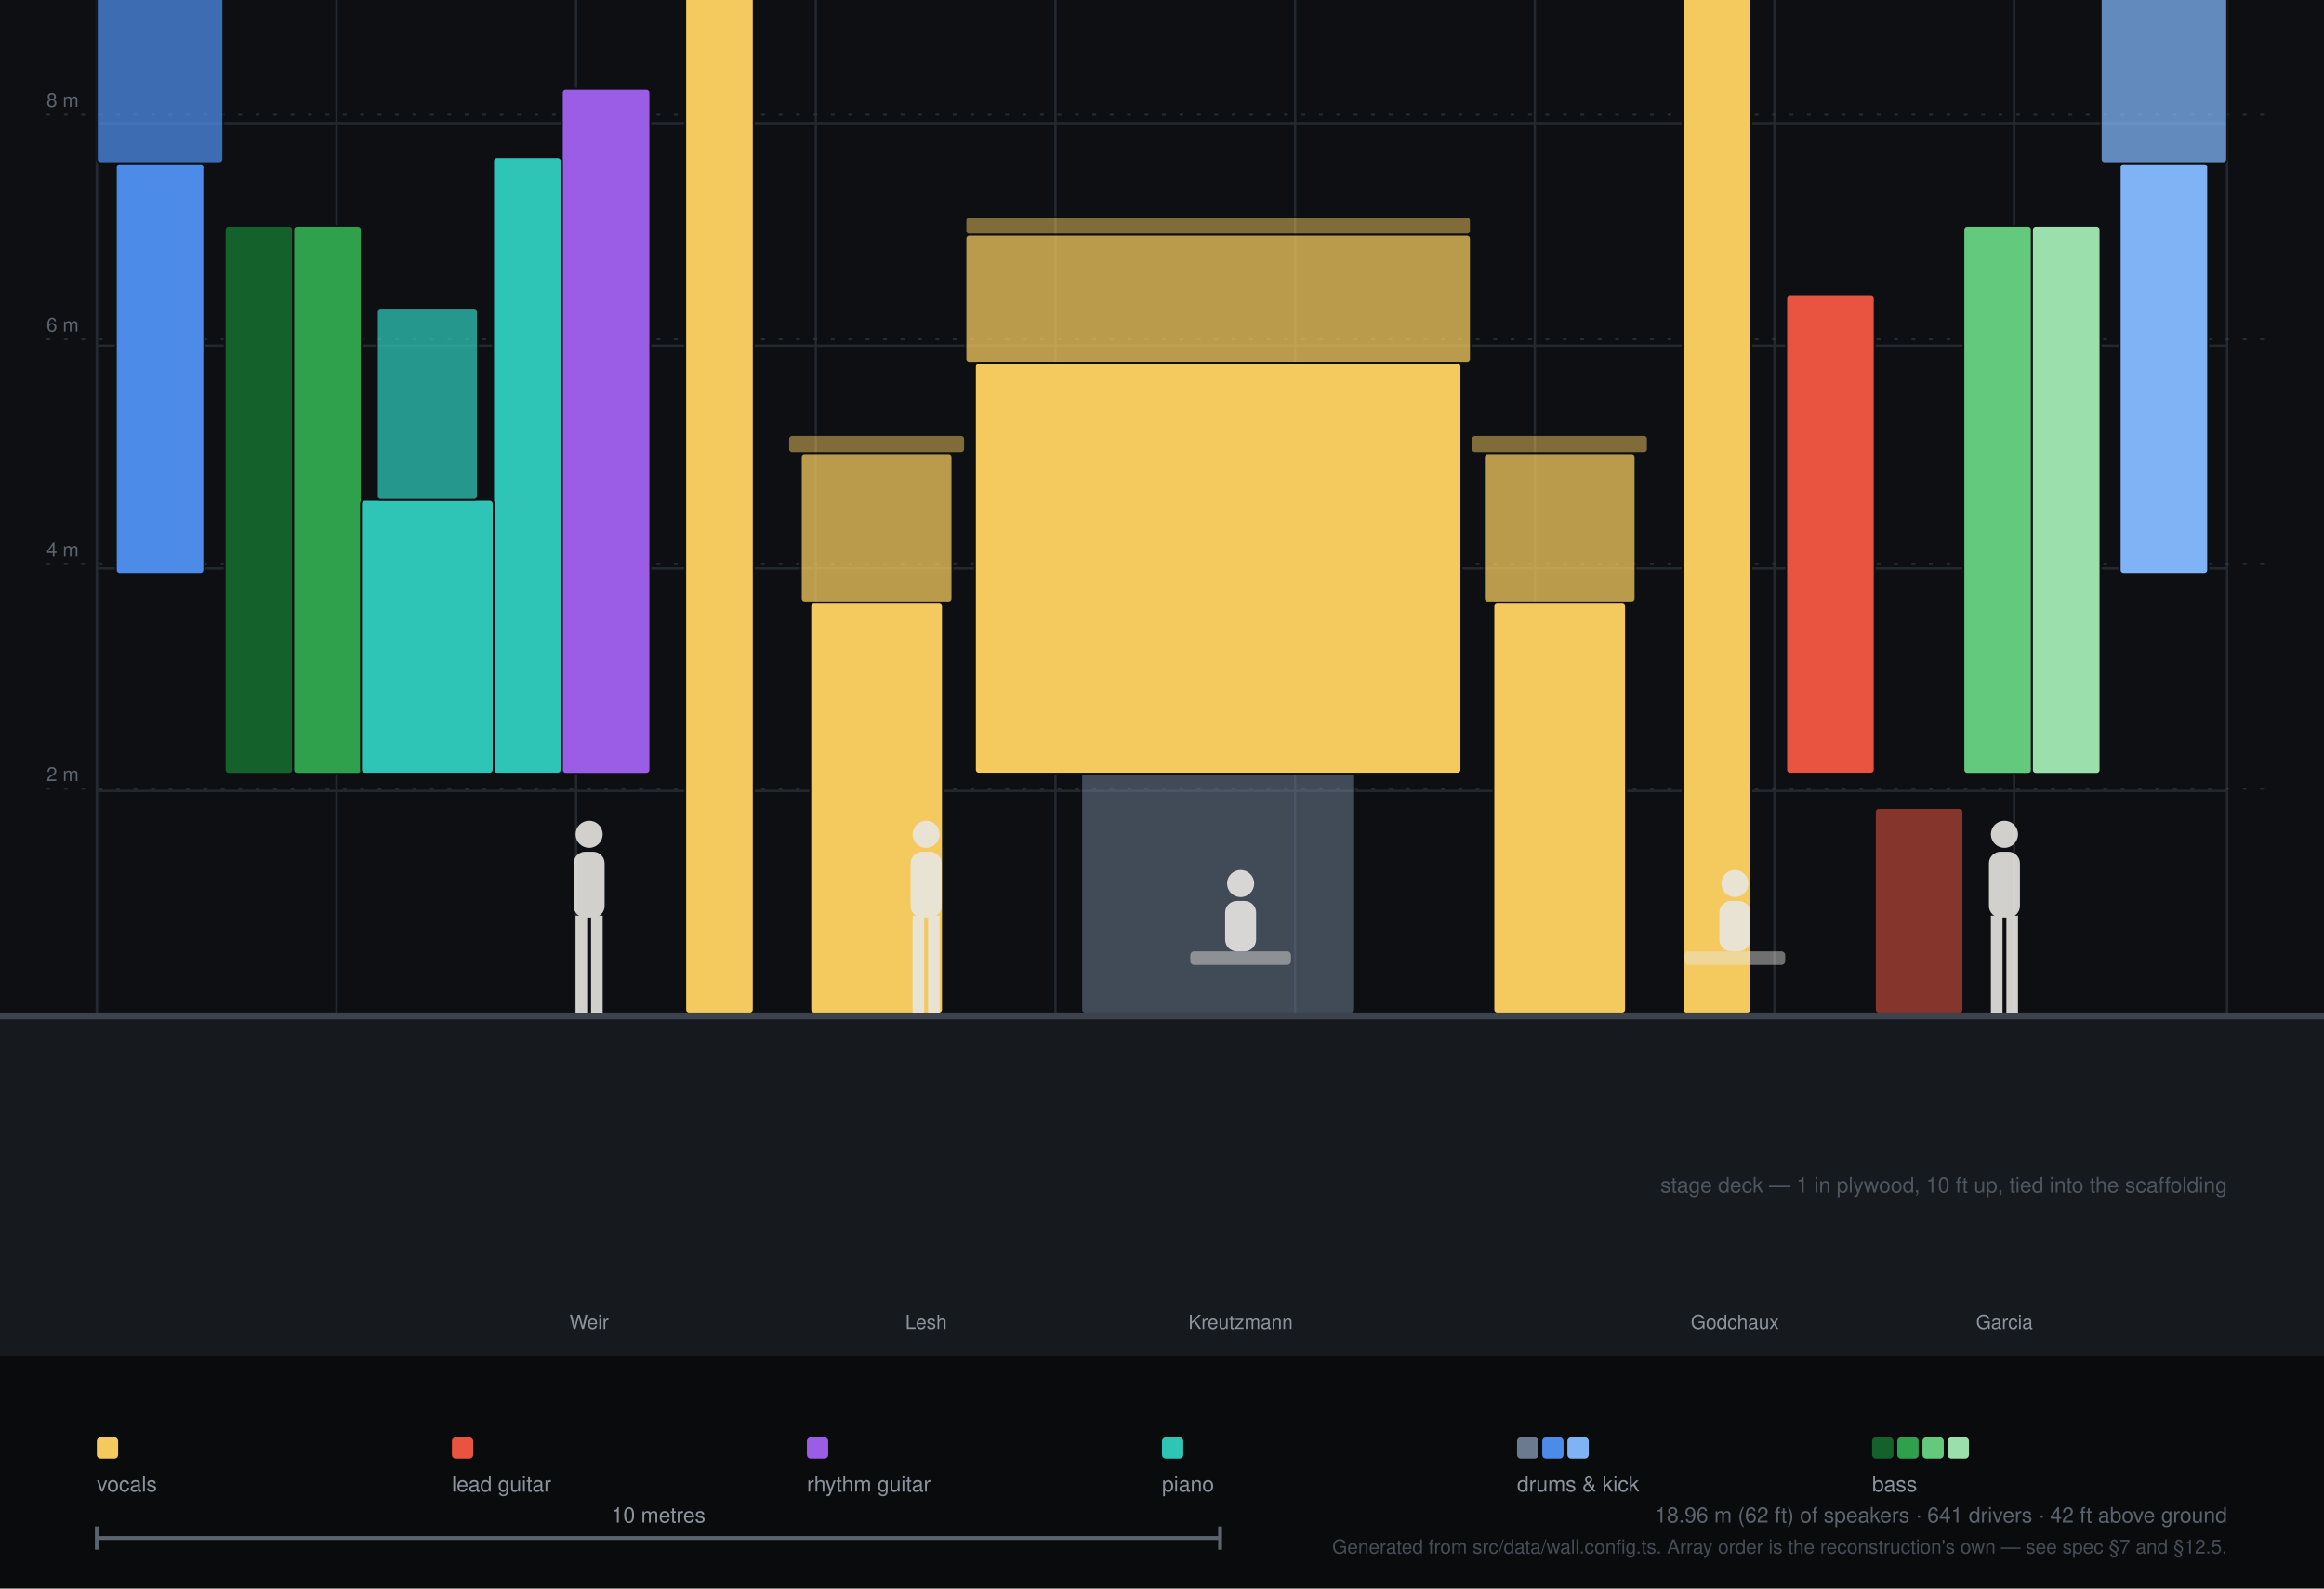
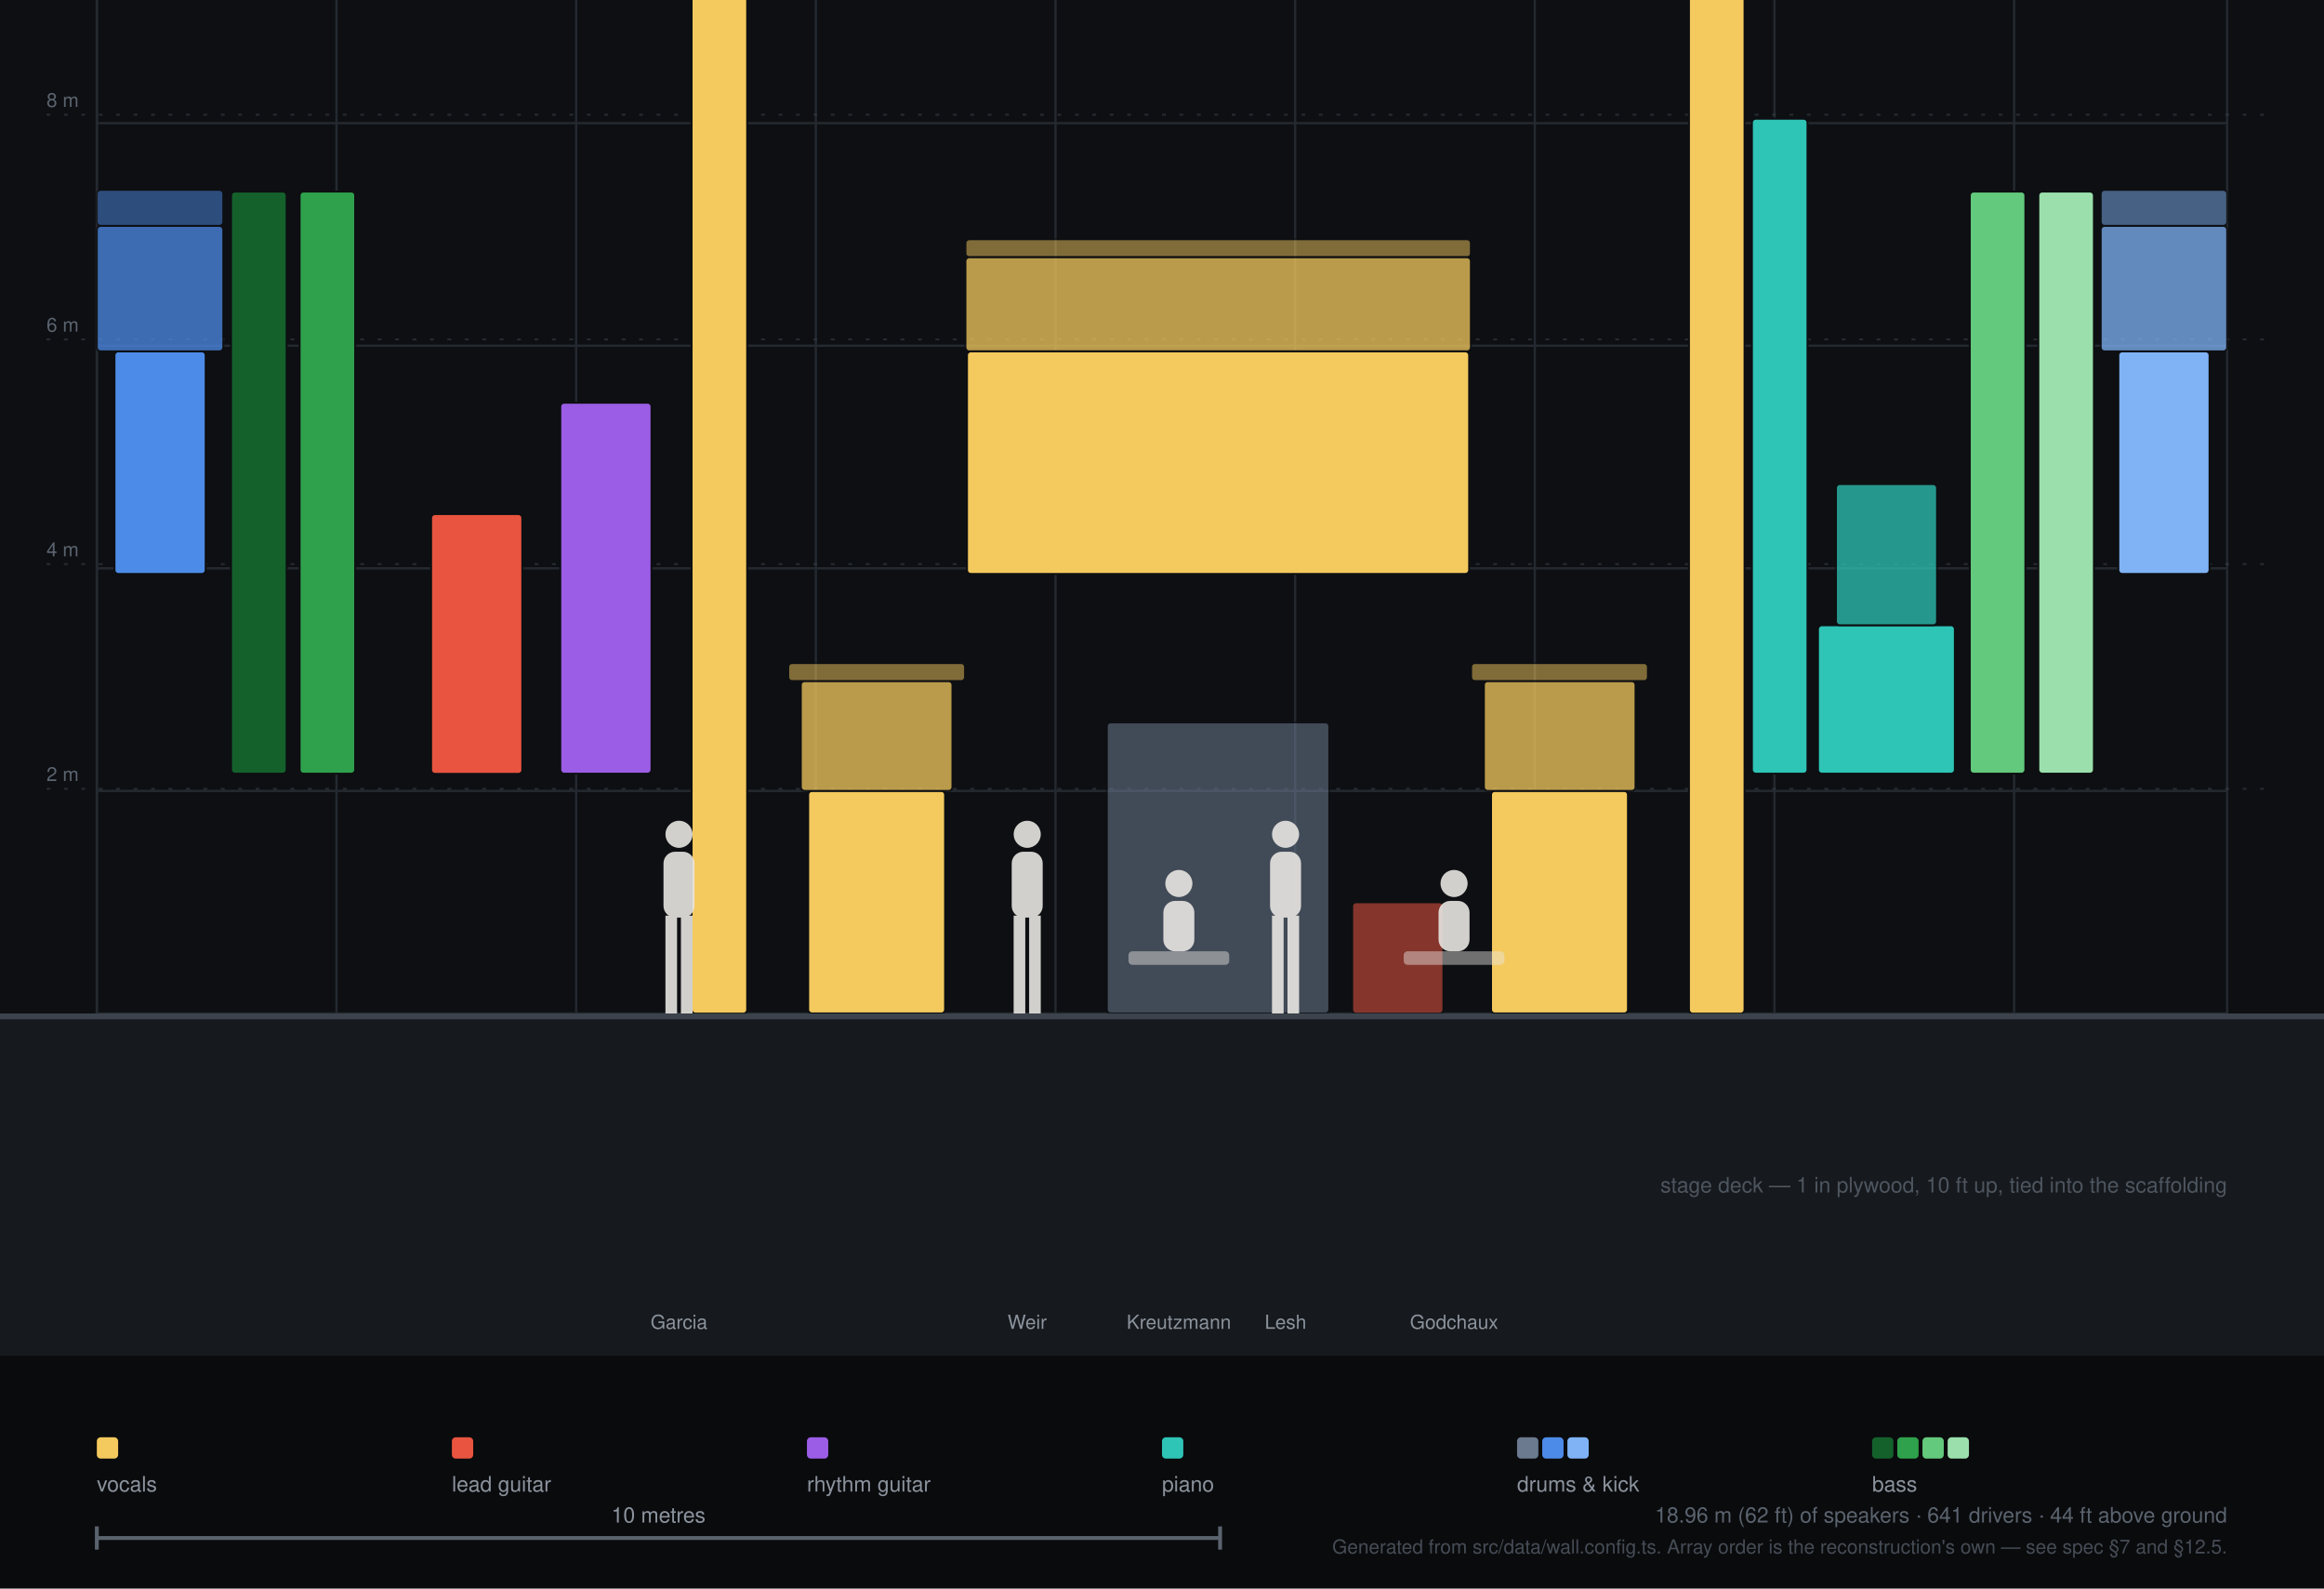
<svg xmlns="http://www.w3.org/2000/svg" viewBox="0 0 1200 820" width="1200" height="820" font-family="ui-sans-serif, -apple-system, 'Segoe UI', Helvetica, Arial, sans-serif">
  <rect width="1200" height="820" fill="#0d0f12" />
  <g stroke="#262b31" stroke-width="1">
    <line x1="24" y1="407.216" x2="1176" y2="407.216" stroke-dasharray="2 7" />
    <line x1="24" y1="291.216" x2="1176" y2="291.216" stroke-dasharray="2 7" />
    <line x1="24" y1="175.216" x2="1176" y2="175.216" stroke-dasharray="2 7" />
    <line x1="24" y1="59.216" x2="1176" y2="59.216" stroke-dasharray="2 7" />
    <line x1="24" y1="-56.784" x2="1176" y2="-56.784" stroke-dasharray="2 7" />
  </g>
  <g fill="#5a636e" font-size="10">
    <text x="24" y="403.216">2 m</text>
    <text x="24" y="287.216">4 m</text>
    <text x="24" y="171.216">6 m</text>
    <text x="24" y="55.216">8 m</text>
    <text x="24" y="-60.784">10 m</text>
  </g>
  <g stroke="#343b44" stroke-width="1.2" opacity="0.6">
    <rect x="50" y="-163.295" width="1099.97" height="686.511" fill="none" />
    <line x1="50" y1="-163.295" x2="50" y2="523.216" />
    <line x1="173.749" y1="-163.295" x2="173.749" y2="523.216" />
    <line x1="297.498" y1="-163.295" x2="297.498" y2="523.216" />
    <line x1="421.246" y1="-163.295" x2="421.246" y2="523.216" />
    <line x1="544.995" y1="-163.295" x2="544.995" y2="523.216" />
    <line x1="668.744" y1="-163.295" x2="668.744" y2="523.216" />
    <line x1="792.493" y1="-163.295" x2="792.493" y2="523.216" />
    <line x1="916.242" y1="-163.295" x2="916.242" y2="523.216" />
    <line x1="1039.99" y1="-163.295" x2="1039.99" y2="523.216" />
    <line x1="50" y1="408.306" x2="1149.97" y2="408.306" />
    <line x1="50" y1="293.397" x2="1149.97" y2="293.397" />
    <line x1="50" y1="178.487" x2="1149.97" y2="178.487" />
    <line x1="50" y1="63.578" x2="1149.97" y2="63.578" />
    <line x1="50" y1="-51.332" x2="1149.97" y2="-51.332" />
  </g>
  <g stroke="#0d0f12" stroke-width="1">
-     <rect x="968.1" y="417.1" width="45.7" height="106.1" fill="#E8543F" opacity="0.55" rx="2" />
-     <rect x="558.3" y="381.8" width="141.4" height="141.4" fill="#6B7A8F" opacity="0.55" rx="2" />
-     <rect x="498.5" y="111.9" width="261.0" height="9.3" fill="#F4C95D" opacity="0.50" rx="2" />
-     <rect x="498.5" y="121.2" width="261.0" height="66.1" fill="#F4C95D" opacity="0.75" rx="2" />
-     <rect x="503.4" y="187.3" width="251.2" height="212.1" fill="#F4C95D" opacity="1.00" rx="2" />
-     <rect x="418.4" y="311.1" width="68.5" height="212.1" fill="#F4C95D" opacity="1.00" rx="2" />
-     <rect x="413.5" y="233.9" width="78.3" height="77.1" fill="#F4C95D" opacity="0.75" rx="2" />
-     <rect x="407.0" y="224.6" width="91.3" height="9.3" fill="#F4C95D" opacity="0.50" rx="2" />
-     <rect x="771.1" y="311.1" width="68.5" height="212.1" fill="#F4C95D" opacity="1.00" rx="2" />
-     <rect x="766.2" y="233.9" width="78.3" height="77.1" fill="#F4C95D" opacity="0.75" rx="2" />
-     <rect x="759.6" y="224.6" width="91.3" height="9.3" fill="#F4C95D" opacity="0.50" rx="2" />
-     <rect x="353.8" y="-42.5" width="35.4" height="565.7" fill="#F4C95D" opacity="1.00" rx="2" />
-     <rect x="868.8" y="-42.5" width="35.4" height="565.7" fill="#F4C95D" opacity="1.00" rx="2" />
-     <rect x="116.0" y="116.6" width="35.4" height="282.9" fill="#14612C" opacity="1.00" rx="2" />
-     <rect x="151.4" y="116.6" width="35.4" height="282.9" fill="#2FA14C" opacity="1.00" rx="2" />
-     <rect x="1013.8" y="116.6" width="35.4" height="282.9" fill="#63C97C" opacity="1.00" rx="2" />
-     <rect x="1049.2" y="116.6" width="35.4" height="282.9" fill="#9BE0AC" opacity="1.00" rx="2" />
-     <rect x="290.1" y="45.9" width="45.7" height="353.6" fill="#9B5DE5" opacity="1.00" rx="2" />
-     <rect x="922.3" y="151.9" width="45.7" height="247.5" fill="#E8543F" opacity="1.00" rx="2" />
-     <rect x="254.6" y="81.2" width="35.4" height="318.2" fill="#2EC4B6" opacity="1.00" rx="2" />
-     <rect x="186.4" y="258.0" width="68.5" height="141.4" fill="#2EC4B6" opacity="1.00" rx="2" />
-     <rect x="194.6" y="158.9" width="52.2" height="99.2" fill="#2EC4B6" opacity="0.75" rx="2" />
-     <rect x="59.8" y="84.2" width="45.7" height="212.1" fill="#4D8BE8" opacity="1.00" rx="2" />
-     <rect x="50.0" y="-3.9" width="65.3" height="88.2" fill="#4D8BE8" opacity="0.75" rx="2" />
-     <rect x="50.0" y="-22.5" width="65.3" height="18.6" fill="#4D8BE8" opacity="0.50" rx="2" />
-     <rect x="1094.5" y="84.2" width="45.7" height="212.1" fill="#7FB3F5" opacity="1.00" rx="2" />
-     <rect x="1084.7" y="-3.9" width="65.3" height="88.2" fill="#7FB3F5" opacity="0.75" rx="2" />
-     <rect x="1084.7" y="-22.5" width="65.3" height="18.6" fill="#7FB3F5" opacity="0.50" rx="2" />
+     <rect x="698.2" y="465.8" width="47.1" height="57.5" fill="#E8543F" opacity="0.55" rx="2" />
+     <rect x="571.5" y="372.9" width="114.9" height="150.3" fill="#6B7A8F" opacity="0.55" rx="2" />
+     <rect x="498.5" y="123.5" width="261.0" height="9.3" fill="#F4C95D" opacity="0.50" rx="2" />
+     <rect x="498.5" y="132.8" width="261.0" height="48.6" fill="#F4C95D" opacity="0.75" rx="2" />
+     <rect x="499.3" y="181.4" width="259.3" height="114.9" fill="#F4C95D" opacity="1.00" rx="2" />
+     <rect x="417.3" y="408.3" width="70.7" height="114.9" fill="#F4C95D" opacity="1.00" rx="2" />
+     <rect x="413.5" y="351.6" width="78.3" height="56.7" fill="#F4C95D" opacity="0.75" rx="2" />
+     <rect x="407.0" y="342.3" width="91.3" height="9.3" fill="#F4C95D" opacity="0.50" rx="2" />
+     <rect x="769.9" y="408.3" width="70.7" height="114.9" fill="#F4C95D" opacity="1.00" rx="2" />
+     <rect x="766.2" y="351.6" width="78.3" height="56.7" fill="#F4C95D" opacity="0.75" rx="2" />
+     <rect x="759.6" y="342.3" width="91.3" height="9.3" fill="#F4C95D" opacity="0.50" rx="2" />
+     <rect x="357.1" y="-77.8" width="28.7" height="601.1" fill="#F4C95D" opacity="1.00" rx="2" />
+     <rect x="872.1" y="-77.8" width="28.7" height="601.1" fill="#F4C95D" opacity="1.00" rx="2" />
+     <rect x="119.3" y="98.9" width="28.7" height="300.5" fill="#14612C" opacity="1.00" rx="2" />
+     <rect x="154.7" y="98.9" width="28.7" height="300.5" fill="#2FA14C" opacity="1.00" rx="2" />
+     <rect x="1017.1" y="98.9" width="28.7" height="300.5" fill="#63C97C" opacity="1.00" rx="2" />
+     <rect x="1052.5" y="98.9" width="28.7" height="300.5" fill="#9BE0AC" opacity="1.00" rx="2" />
+     <rect x="289.3" y="207.9" width="47.1" height="191.5" fill="#9B5DE5" opacity="1.00" rx="2" />
+     <rect x="222.6" y="265.4" width="47.1" height="134.1" fill="#E8543F" opacity="1.00" rx="2" />
+     <rect x="904.6" y="61.3" width="28.7" height="338.1" fill="#2EC4B6" opacity="1.00" rx="2" />
+     <rect x="938.7" y="322.8" width="70.7" height="76.6" fill="#2EC4B6" opacity="1.00" rx="2" />
+     <rect x="948.0" y="249.9" width="52.2" height="72.9" fill="#2EC4B6" opacity="0.75" rx="2" />
+     <rect x="59.1" y="181.4" width="47.1" height="114.9" fill="#4D8BE8" opacity="1.00" rx="2" />
+     <rect x="50.0" y="116.6" width="65.3" height="64.8" fill="#4D8BE8" opacity="0.75" rx="2" />
+     <rect x="50.0" y="98.0" width="65.3" height="18.6" fill="#4D8BE8" opacity="0.50" rx="2" />
+     <rect x="1093.8" y="181.4" width="47.1" height="114.9" fill="#7FB3F5" opacity="1.00" rx="2" />
+     <rect x="1084.7" y="116.6" width="65.3" height="64.8" fill="#7FB3F5" opacity="0.75" rx="2" />
+     <rect x="1084.7" y="98.0" width="65.3" height="18.6" fill="#7FB3F5" opacity="0.50" rx="2" />
  </g>
  <rect x="0" y="523.216" width="1200" height="176.784" fill="#16191d" />
  <rect x="0" y="523.216" width="1200" height="3" fill="#3c434c" />
  <rect x="0" y="700" width="1200" height="120" fill="#0a0b0d" />
  <text x="1150" y="615.608" fill="#4d555f" font-size="11" text-anchor="end">stage deck — 1 in plywood, 10 ft up, tied into the scaffolding</text>
  <g fill="#e8e6e1" opacity="0.9">
-     <g transform="translate(304.2,421.7)">
+     <g transform="translate(350.6,421.7)">
      <circle cx="0" cy="9" r="7" />
      <rect x="-8" y="18" width="16" height="34" rx="6" />
      <rect x="-7" y="51" width="6" height="50.5" />
      <rect x="1" y="51" width="6" height="50.5" />
    </g>
-     <g transform="translate(478.2,421.7)">
+     <g transform="translate(530.4,421.7)">
      <circle cx="0" cy="9" r="7" />
      <rect x="-8" y="18" width="16" height="34" rx="6" />
      <rect x="-7" y="51" width="6" height="50.5" />
      <rect x="1" y="51" width="6" height="50.5" />
    </g>
-     <g transform="translate(640.6,447.1)">
+     <g transform="translate(608.7,447.1)">
      <circle cx="0" cy="9" r="7" />
      <rect x="-8" y="18" width="16" height="26" rx="6" />
      <rect x="-26" y="44" width="52" height="7" rx="2" opacity="0.5" />
    </g>
-     <g transform="translate(895.8,447.1)">
-       <circle cx="0" cy="9" r="7" />
-       <rect x="-8" y="18" width="16" height="26" rx="6" />
-       <rect x="-26" y="44" width="52" height="7" rx="2" opacity="0.5" />
-     </g>
-     <g transform="translate(1035.0,421.7)">
+     <g transform="translate(663.8,421.7)">
      <circle cx="0" cy="9" r="7" />
      <rect x="-8" y="18" width="16" height="34" rx="6" />
      <rect x="-7" y="51" width="6" height="50.5" />
      <rect x="1" y="51" width="6" height="50.5" />
    </g>
+     <g transform="translate(750.8,447.1)">
+       <circle cx="0" cy="9" r="7" />
+       <rect x="-8" y="18" width="16" height="26" rx="6" />
+       <rect x="-26" y="44" width="52" height="7" rx="2" opacity="0.5" />
+     </g>
  </g>
  <g fill="#8b939d" font-size="10" text-anchor="middle">
-     <text x="304.2" y="686">Weir</text>
-     <text x="478.2" y="686">Lesh</text>
-     <text x="640.6" y="686">Kreutzmann</text>
-     <text x="895.8" y="686">Godchaux</text>
-     <text x="1035.0" y="686">Garcia</text>
+     <text x="350.6" y="686">Garcia</text>
+     <text x="530.4" y="686">Weir</text>
+     <text x="608.7" y="686">Kreutzmann</text>
+     <text x="663.8" y="686">Lesh</text>
+     <text x="750.8" y="686">Godchaux</text>
  </g>
  <g font-size="11">
    <rect x="50" y="742" width="11" height="11" fill="#F4C95D" rx="2" />
    <text x="50" y="770" fill="#8b939d">vocals</text>
    <rect x="233.333" y="742" width="11" height="11" fill="#E8543F" rx="2" />
    <text x="233.333" y="770" fill="#8b939d">lead guitar</text>
    <rect x="416.667" y="742" width="11" height="11" fill="#9B5DE5" rx="2" />
    <text x="416.667" y="770" fill="#8b939d">rhythm guitar</text>
    <rect x="600" y="742" width="11" height="11" fill="#2EC4B6" rx="2" />
    <text x="600" y="770" fill="#8b939d">piano</text>
    <rect x="783.333" y="742" width="11" height="11" fill="#6B7A8F" rx="2" />
    <rect x="796.333" y="742" width="11" height="11" fill="#4D8BE8" rx="2" />
    <rect x="809.333" y="742" width="11" height="11" fill="#7FB3F5" rx="2" />
    <text x="783.333" y="770" fill="#8b939d">drums &amp; kick</text>
    <rect x="966.667" y="742" width="11" height="11" fill="#14612C" rx="2" />
    <rect x="979.667" y="742" width="11" height="11" fill="#2FA14C" rx="2" />
    <rect x="992.667" y="742" width="11" height="11" fill="#63C97C" rx="2" />
    <rect x="1005.667" y="742" width="11" height="11" fill="#9BE0AC" rx="2" />
    <text x="966.667" y="770" fill="#8b939d">bass</text>
  </g>
  <g stroke="#5a636e" stroke-width="2">
    <line x1="50" y1="794" x2="630" y2="794" />
    <line x1="50" y1="788" x2="50" y2="800" />
    <line x1="630" y1="788" x2="630" y2="800" />
  </g>
  <text x="340" y="786" fill="#8b939d" font-size="11" text-anchor="middle">10 metres</text>
-   <text x="1150" y="786" fill="#5a636e" font-size="11" text-anchor="end">18.96 m (62 ft) of speakers · 641 drivers · 42 ft above ground</text>
+   <text x="1150" y="786" fill="#5a636e" font-size="11" text-anchor="end">18.96 m (62 ft) of speakers · 641 drivers · 44 ft above ground</text>
  <text x="1150" y="802" fill="#454c55" font-size="10" text-anchor="end">Generated from src/data/wall.config.ts. Array order is the reconstruction's own — see spec §7 and §12.5.</text>
</svg>
